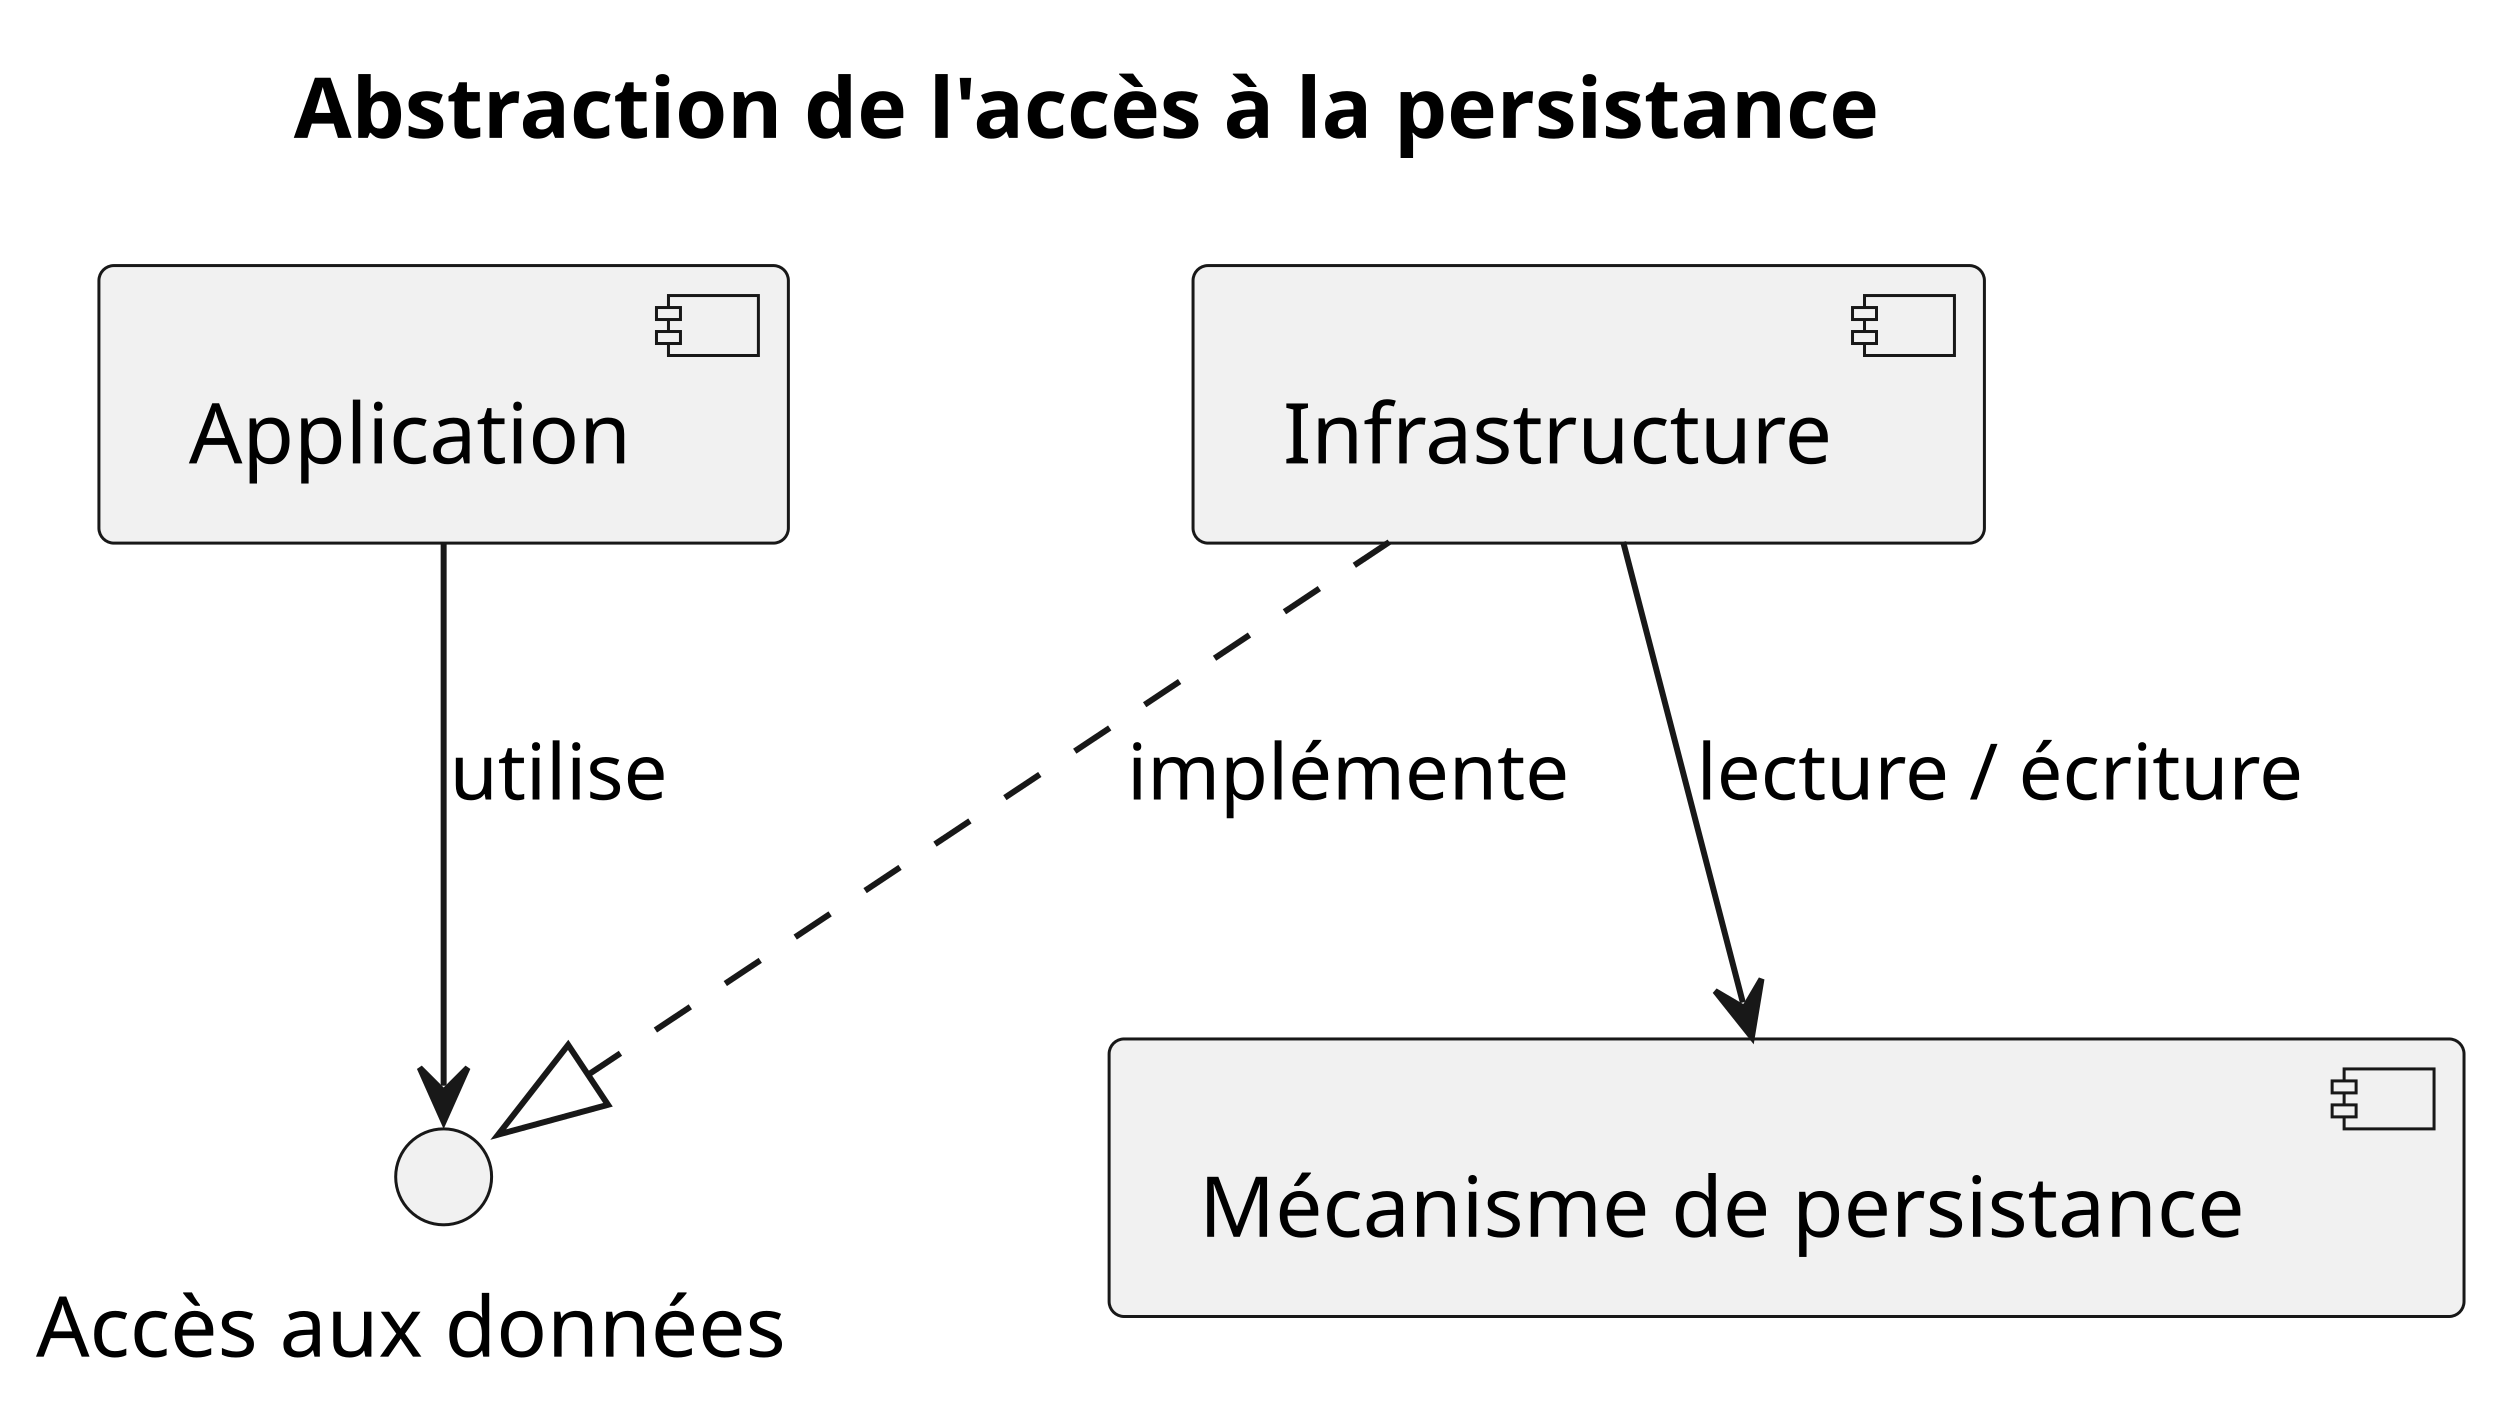
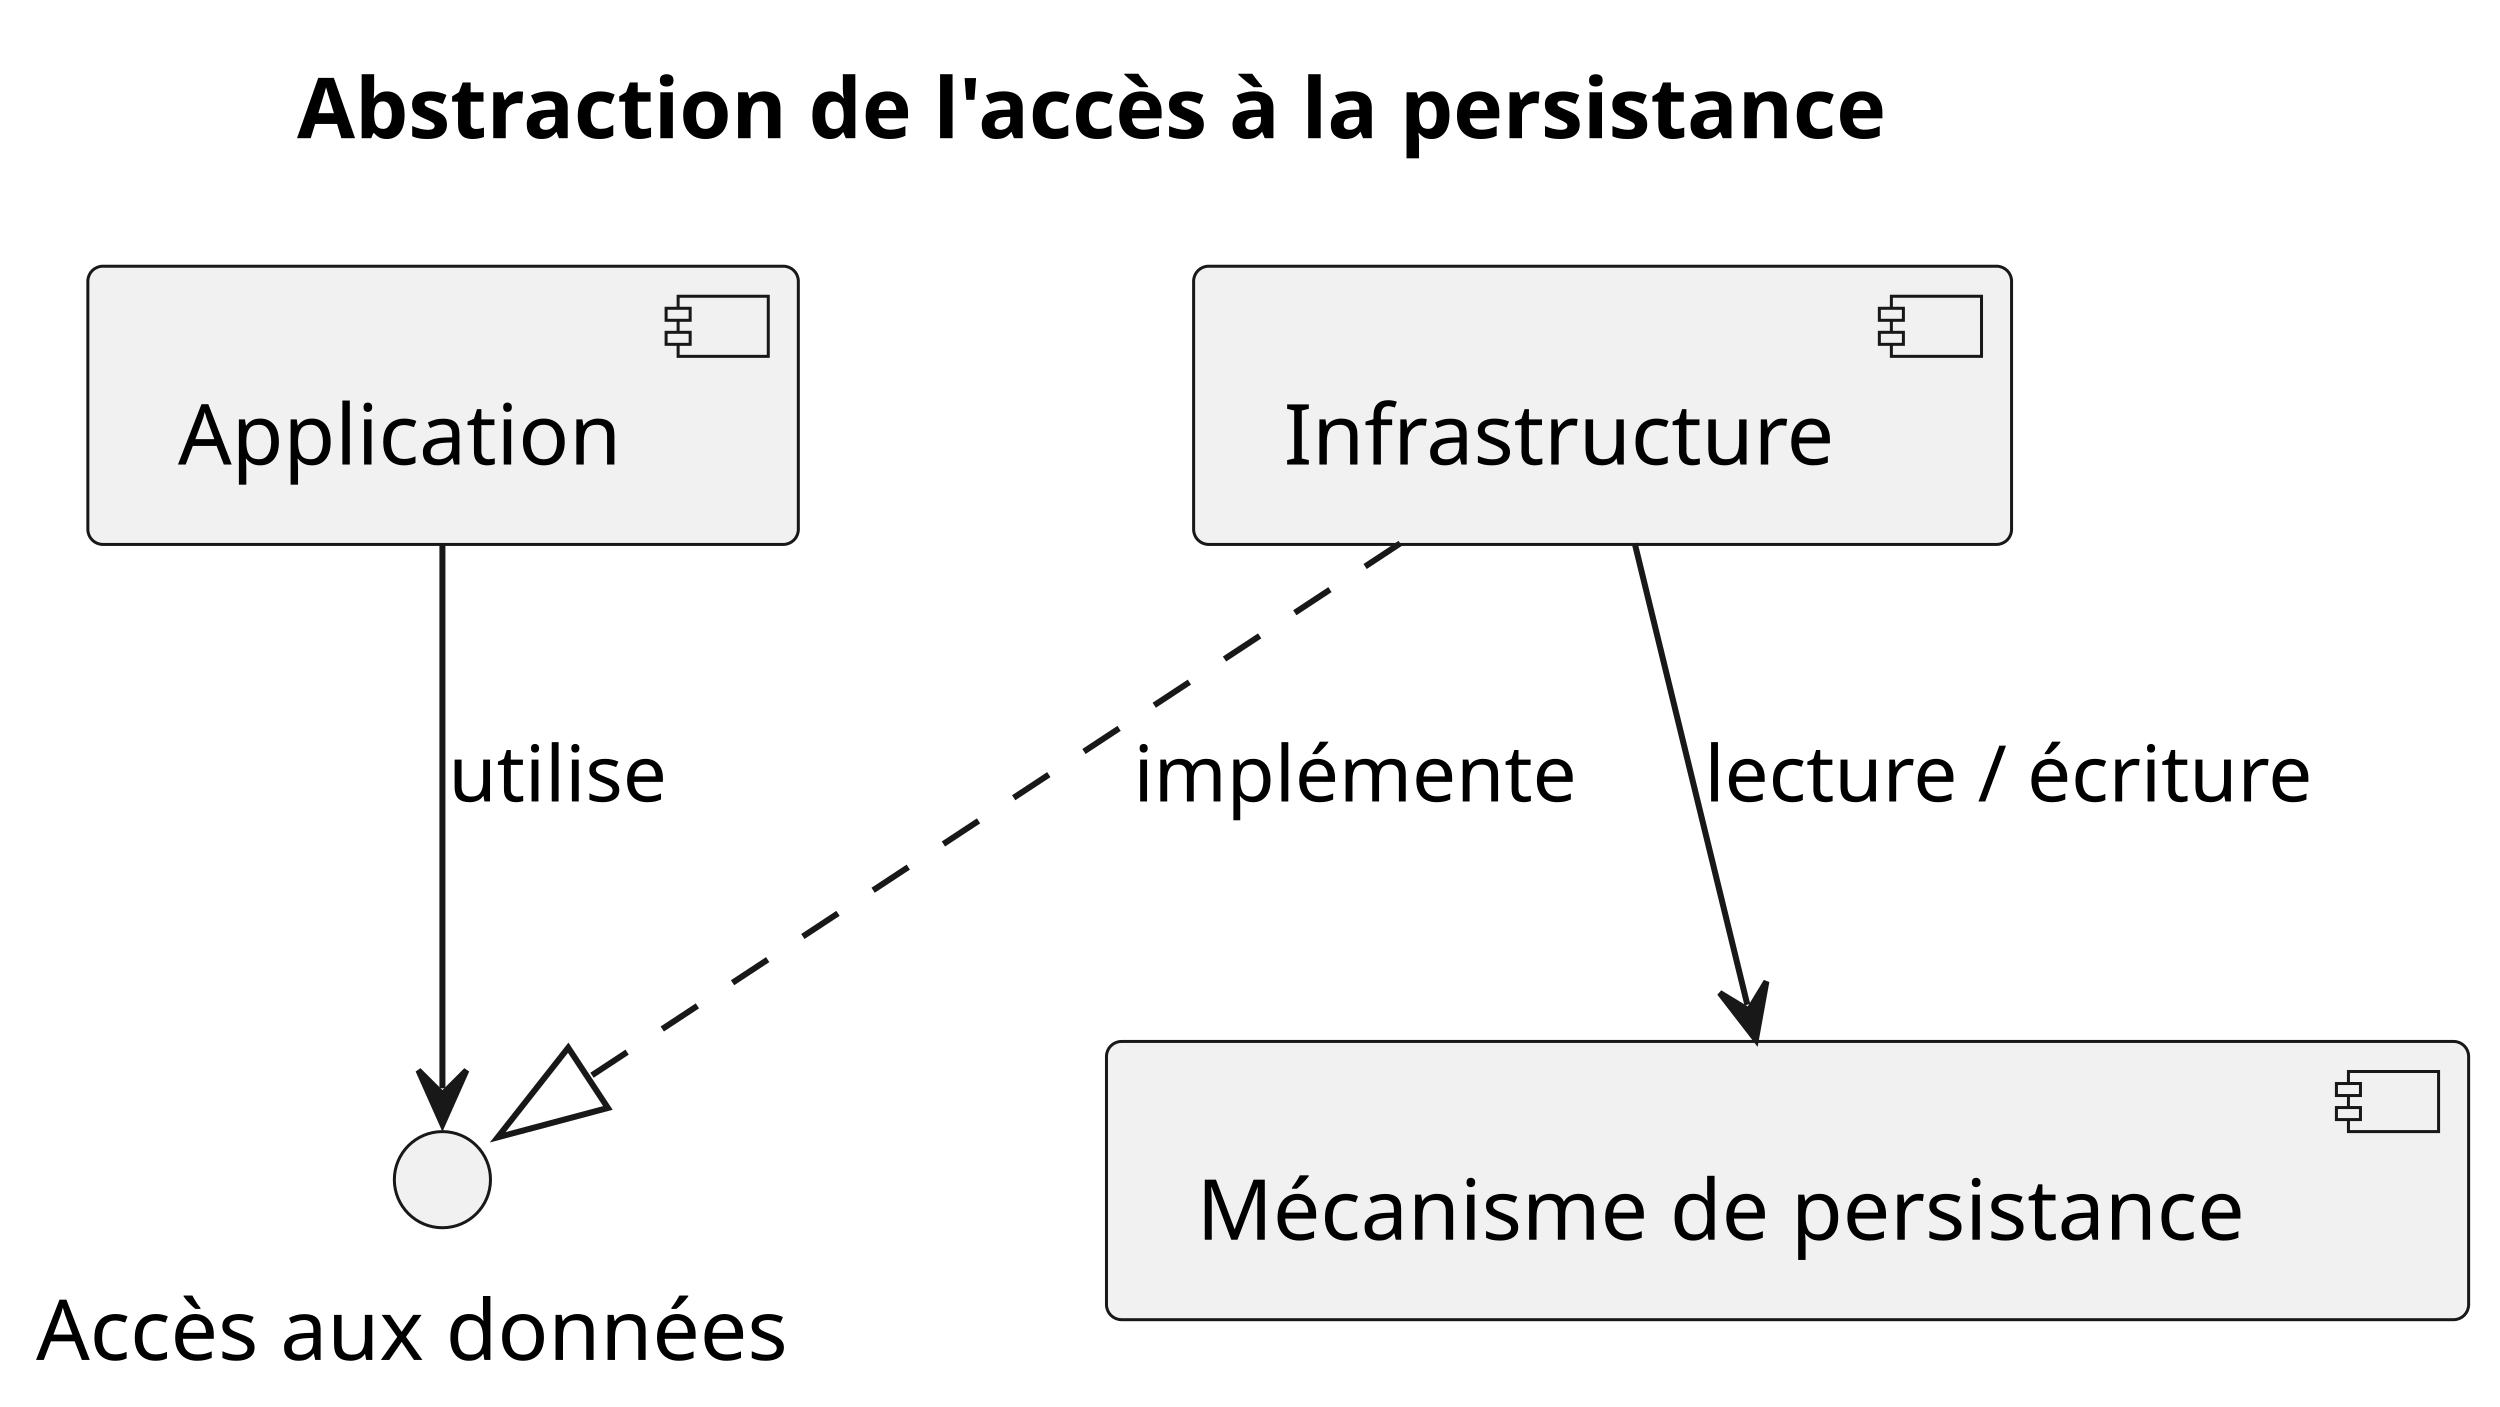
- <svg xmlns="http://www.w3.org/2000/svg" contentStyleType="text/css" height="234px" preserveAspectRatio="none" style="width:417px;height:234px;background:#FFFFFF;" version="1.1" viewBox="0 0 417 234" width="417px" zoomAndPan="magnify">
+ <svg xmlns="http://www.w3.org/2000/svg" contentStyleType="text/css" data-diagram-type="DESCRIPTION" height="234px" preserveAspectRatio="none" style="width:416px;height:234px;background:#FFFFFF;" version="1.1" viewBox="0 0 416 234" width="416px" zoomAndPan="magnify">
  <defs />
  <g>
-     <text fill="#000000" font-family="sans-serif" font-size="14" font-weight="bold" lengthAdjust="spacing" textLength="305" x="49" y="22.995">Abstraction de l'accès à la persistance</text>
-     <g id="elem_Application">
-       <rect fill="#F1F1F1" height="46.297" rx="2.5" ry="2.5" style="stroke:#181818;stroke-width:0.5;" width="115" x="16.5" y="44.297" />
-       <rect fill="#F1F1F1" height="10" style="stroke:#181818;stroke-width:0.5;" width="15" x="111.5" y="49.297" />
-       <rect fill="#F1F1F1" height="2" style="stroke:#181818;stroke-width:0.5;" width="4" x="109.5" y="51.297" />
-       <rect fill="#F1F1F1" height="2" style="stroke:#181818;stroke-width:0.5;" width="4" x="109.5" y="55.297" />
-       <text fill="#000000" font-family="sans-serif" font-size="14" lengthAdjust="spacing" textLength="75" x="31.5" y="77.292">Application</text>
+     <g class="title" data-source-line="2">
+       <text fill="#000000" font-family="sans-serif" font-size="14" font-weight="bold" lengthAdjust="spacing" textLength="303.933" x="49.424" y="22.995">Abstraction de l'accès à la persistance</text>
    </g>
-     <g id="elem_Port">
-       <ellipse cx="74" cy="196.297" fill="#F1F1F1" rx="8" ry="8" style="stroke:#181818;stroke-width:0.5;" />
-       <text fill="#000000" font-family="sans-serif" font-size="14" lengthAdjust="spacing" textLength="136" x="6" y="226.292">Accès aux données</text>
+     <g class="entity" data-entity="Application" data-source-line="4" data-uid="ent0002" id="entity_Application">
+       <rect fill="#F1F1F1" height="46.297" rx="2.5" ry="2.5" style="stroke:#181818;stroke-width:0.5;" width="118.224" x="14.618" y="44.297" />
+       <rect fill="#F1F1F1" height="10" style="stroke:#181818;stroke-width:0.5;" width="15" x="112.841" y="49.297" />
+       <rect fill="#F1F1F1" height="2" style="stroke:#181818;stroke-width:0.5;" width="4" x="110.841" y="51.297" />
+       <rect fill="#F1F1F1" height="2" style="stroke:#181818;stroke-width:0.5;" width="4" x="110.841" y="55.297" />
+       <text fill="#000000" font-family="sans-serif" font-size="14" lengthAdjust="spacing" textLength="78.224" x="29.618" y="77.292">Application</text>
    </g>
-     <g id="elem_Infrastructure">
-       <rect fill="#F1F1F1" height="46.297" rx="2.5" ry="2.5" style="stroke:#181818;stroke-width:0.5;" width="132" x="199" y="44.297" />
-       <rect fill="#F1F1F1" height="10" style="stroke:#181818;stroke-width:0.5;" width="15" x="311" y="49.297" />
-       <rect fill="#F1F1F1" height="2" style="stroke:#181818;stroke-width:0.5;" width="4" x="309" y="51.297" />
-       <rect fill="#F1F1F1" height="2" style="stroke:#181818;stroke-width:0.5;" width="4" x="309" y="55.297" />
-       <text fill="#000000" font-family="sans-serif" font-size="14" lengthAdjust="spacing" textLength="92" x="214" y="77.292">Infrastructure</text>
+     <g class="entity" data-entity="Port" data-source-line="5" data-uid="ent0003" id="entity_Port">
+       <ellipse cx="73.618" cy="196.297" fill="#F1F1F1" rx="8" ry="8" style="stroke:#181818;stroke-width:0.5;" />
+       <text fill="#000000" font-family="sans-serif" font-size="14" lengthAdjust="spacing" textLength="135.235" x="6" y="226.292">Accès aux données</text>
    </g>
-     <g id="elem_Persistence">
-       <rect fill="#F1F1F1" height="46.297" rx="2.5" ry="2.5" style="stroke:#181818;stroke-width:0.5;" width="226" x="185" y="173.297" />
-       <rect fill="#F1F1F1" height="10" style="stroke:#181818;stroke-width:0.5;" width="15" x="391" y="178.297" />
-       <rect fill="#F1F1F1" height="2" style="stroke:#181818;stroke-width:0.5;" width="4" x="389" y="180.297" />
-       <rect fill="#F1F1F1" height="2" style="stroke:#181818;stroke-width:0.5;" width="4" x="389" y="184.297" />
-       <text fill="#000000" font-family="sans-serif" font-size="14" lengthAdjust="spacing" textLength="186" x="200" y="206.292">Mécanisme de persistance</text>
+     <g class="entity" data-entity="Infrastructure" data-source-line="6" data-uid="ent0004" id="entity_Infrastructure">
+       <rect fill="#F1F1F1" height="46.297" rx="2.5" ry="2.5" style="stroke:#181818;stroke-width:0.5;" width="136.106" x="198.618" y="44.297" />
+       <rect fill="#F1F1F1" height="10" style="stroke:#181818;stroke-width:0.5;" width="15" x="314.724" y="49.297" />
+       <rect fill="#F1F1F1" height="2" style="stroke:#181818;stroke-width:0.5;" width="4" x="312.724" y="51.297" />
+       <rect fill="#F1F1F1" height="2" style="stroke:#181818;stroke-width:0.5;" width="4" x="312.724" y="55.297" />
+       <text fill="#000000" font-family="sans-serif" font-size="14" lengthAdjust="spacing" textLength="96.106" x="213.618" y="77.292">Infrastructure</text>
    </g>
-     <g id="link_Application_Port">
-       <path d="M74,90.417 C74,119.127 74,161.827 74,181.097 " fill="none" id="Application-to-Port" style="stroke:#181818;stroke-width:1.0;" />
-       <polygon fill="#181818" points="74,187.097,78,178.097,74,182.097,70,178.097,74,187.097" style="stroke:#181818;stroke-width:1.0;" />
-       <text fill="#000000" font-family="sans-serif" font-size="13" lengthAdjust="spacing" textLength="37" x="75" y="133.364">utilise</text>
+     <g class="entity" data-entity="Persistence" data-source-line="7" data-uid="ent0005" id="entity_Persistence">
+       <rect fill="#F1F1F1" height="46.297" rx="2.5" ry="2.5" style="stroke:#181818;stroke-width:0.5;" width="226.662" x="184.118" y="173.297" />
+       <rect fill="#F1F1F1" height="10" style="stroke:#181818;stroke-width:0.5;" width="15" x="390.78" y="178.297" />
+       <rect fill="#F1F1F1" height="2" style="stroke:#181818;stroke-width:0.5;" width="4" x="388.78" y="180.297" />
+       <rect fill="#F1F1F1" height="2" style="stroke:#181818;stroke-width:0.5;" width="4" x="388.78" y="184.297" />
+       <text fill="#000000" font-family="sans-serif" font-size="14" lengthAdjust="spacing" textLength="186.662" x="199.118" y="206.292">Mécanisme de persistance</text>
    </g>
-     <g id="link_Infrastructure_Port">
-       <path d="M231.73,90.417 C186.84,120.267 124.448,161.749 98.088,179.279 " fill="none" id="Infrastructure-to-Port" style="stroke:#181818;stroke-width:1.0;stroke-dasharray:7.0,7.0;" />
-       <polygon fill="none" points="83.1,189.247,101.411,184.275,94.766,174.283,83.1,189.247" style="stroke:#181818;stroke-width:1.0;" />
-       <text fill="#000000" font-family="sans-serif" font-size="13" lengthAdjust="spacing" textLength="77" x="188" y="133.364">implémente</text>
+     <g class="link" data-entity-1="Application" data-entity-2="Port" data-source-line="9" data-uid="lnk6" id="link_Application_Port">
+       <path d="M73.618,90.417 C73.618,119.127 73.618,161.827 73.618,181.097" fill="none" id="Application-to-Port" style="stroke:#181818;stroke-width:1;" />
+       <polygon fill="#181818" points="73.618,187.097,77.618,178.097,73.618,182.097,69.618,178.097,73.618,187.097" style="stroke:#181818;stroke-width:1;" />
+       <text fill="#000000" font-family="sans-serif" font-size="13" lengthAdjust="spacing" textLength="38.943" x="74.618" y="133.364">utilise</text>
    </g>
-     <g id="link_Infrastructure_Persistence">
-       <path d="M270.75,90.417 C276.77,113.587 284.661,143.96 290.701,167.2 " fill="none" id="Infrastructure-to-Persistence" style="stroke:#181818;stroke-width:1.0;" />
-       <polygon fill="#181818" points="292.21,173.007,293.817,163.29,290.952,168.168,286.075,165.302,292.21,173.007" style="stroke:#181818;stroke-width:1.0;" />
-       <text fill="#000000" font-family="sans-serif" font-size="13" lengthAdjust="spacing" textLength="105" x="283" y="133.364">lecture / écriture</text>
+     <g class="link" data-entity-1="Infrastructure" data-entity-2="Port" data-source-line="10" data-uid="lnk7" id="link_Infrastructure_Port">
+       <path d="M232.998,90.417 C187.638,120.267 124.483,161.82 97.853,179.35" fill="none" id="Infrastructure-to-Port" style="stroke:#181818;stroke-width:1;stroke-dasharray:7,7;" />
+       <polygon fill="none" points="82.818,189.247,101.152,184.361,94.553,174.338,82.818,189.247" style="stroke:#181818;stroke-width:1;" />
+       <text fill="#000000" font-family="sans-serif" font-size="13" lengthAdjust="spacing" textLength="78.133" x="188.618" y="133.364">implémente</text>
+     </g>
+     <g class="link" data-entity-1="Infrastructure" data-entity-2="Persistence" data-source-line="11" data-uid="lnk8" id="link_Infrastructure_Persistence">
+       <path d="M272.018,90.417 C277.668,113.587 285.086,143.938 290.755,167.178" fill="none" id="Infrastructure-to-Persistence" style="stroke:#181818;stroke-width:1;" />
+       <polygon fill="#181818" points="292.178,173.007,293.93,163.315,290.993,168.149,286.158,165.211,292.178,173.007" style="stroke:#181818;stroke-width:1;" />
+       <text fill="#000000" font-family="sans-serif" font-size="13" lengthAdjust="spacing" textLength="108.862" x="283.618" y="133.364">lecture / écriture</text>
    </g>
  </g>
</svg>
